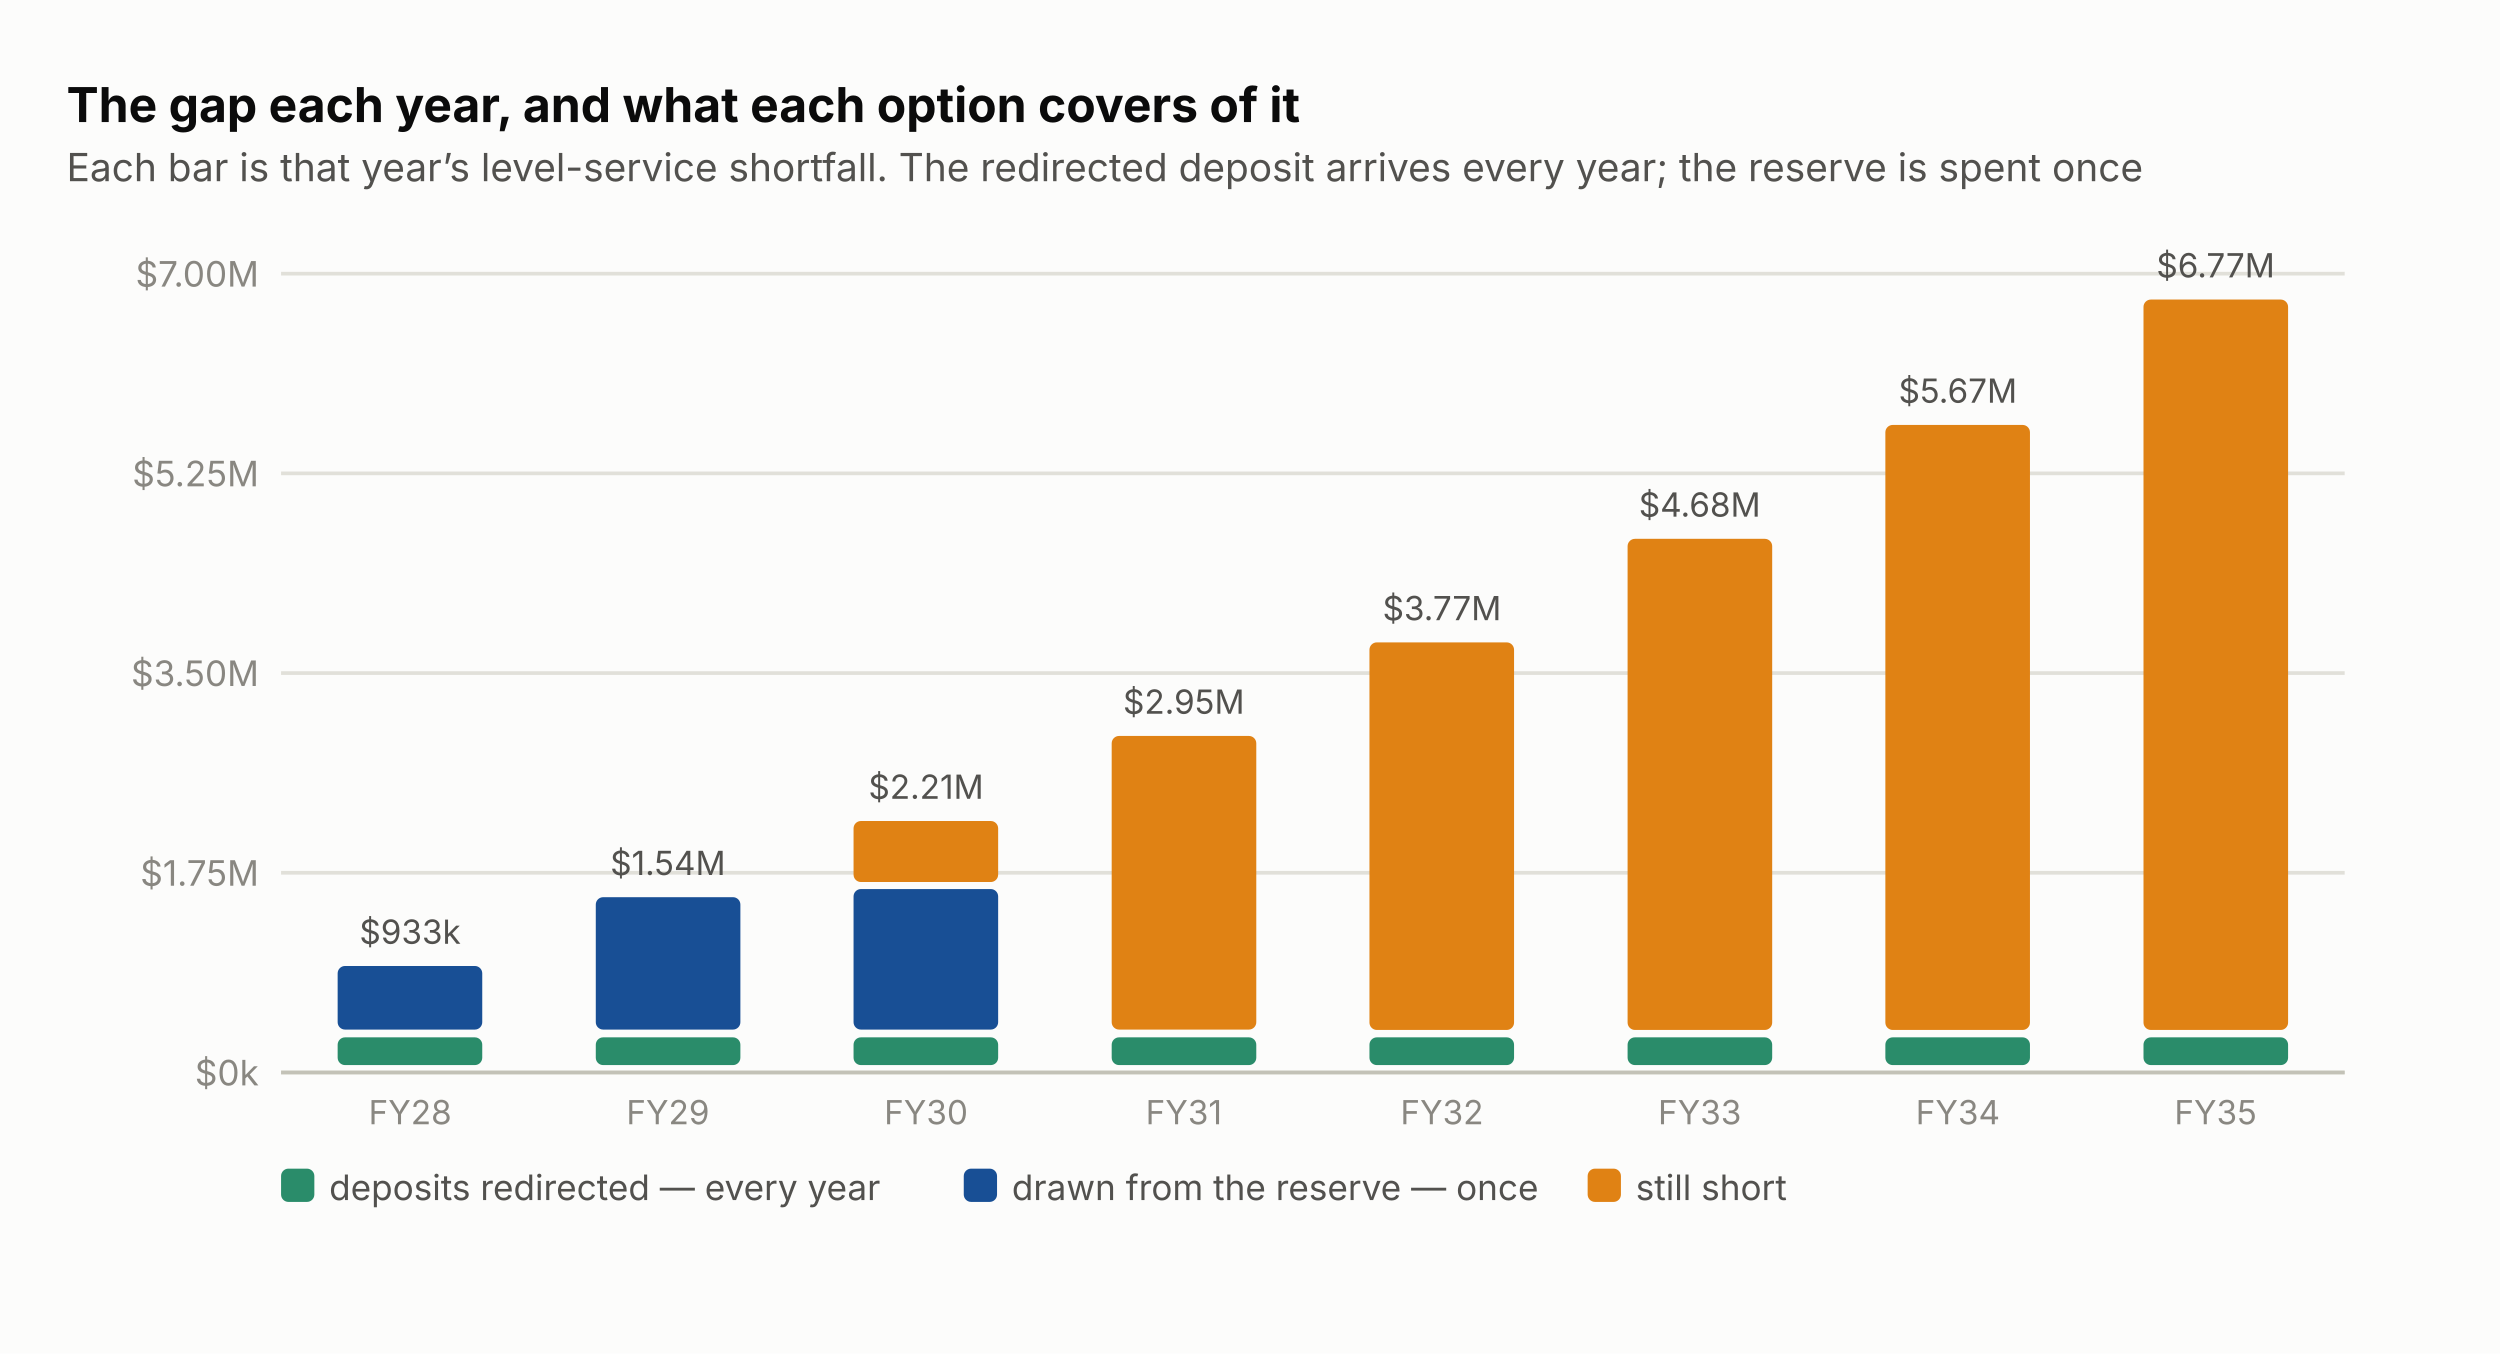
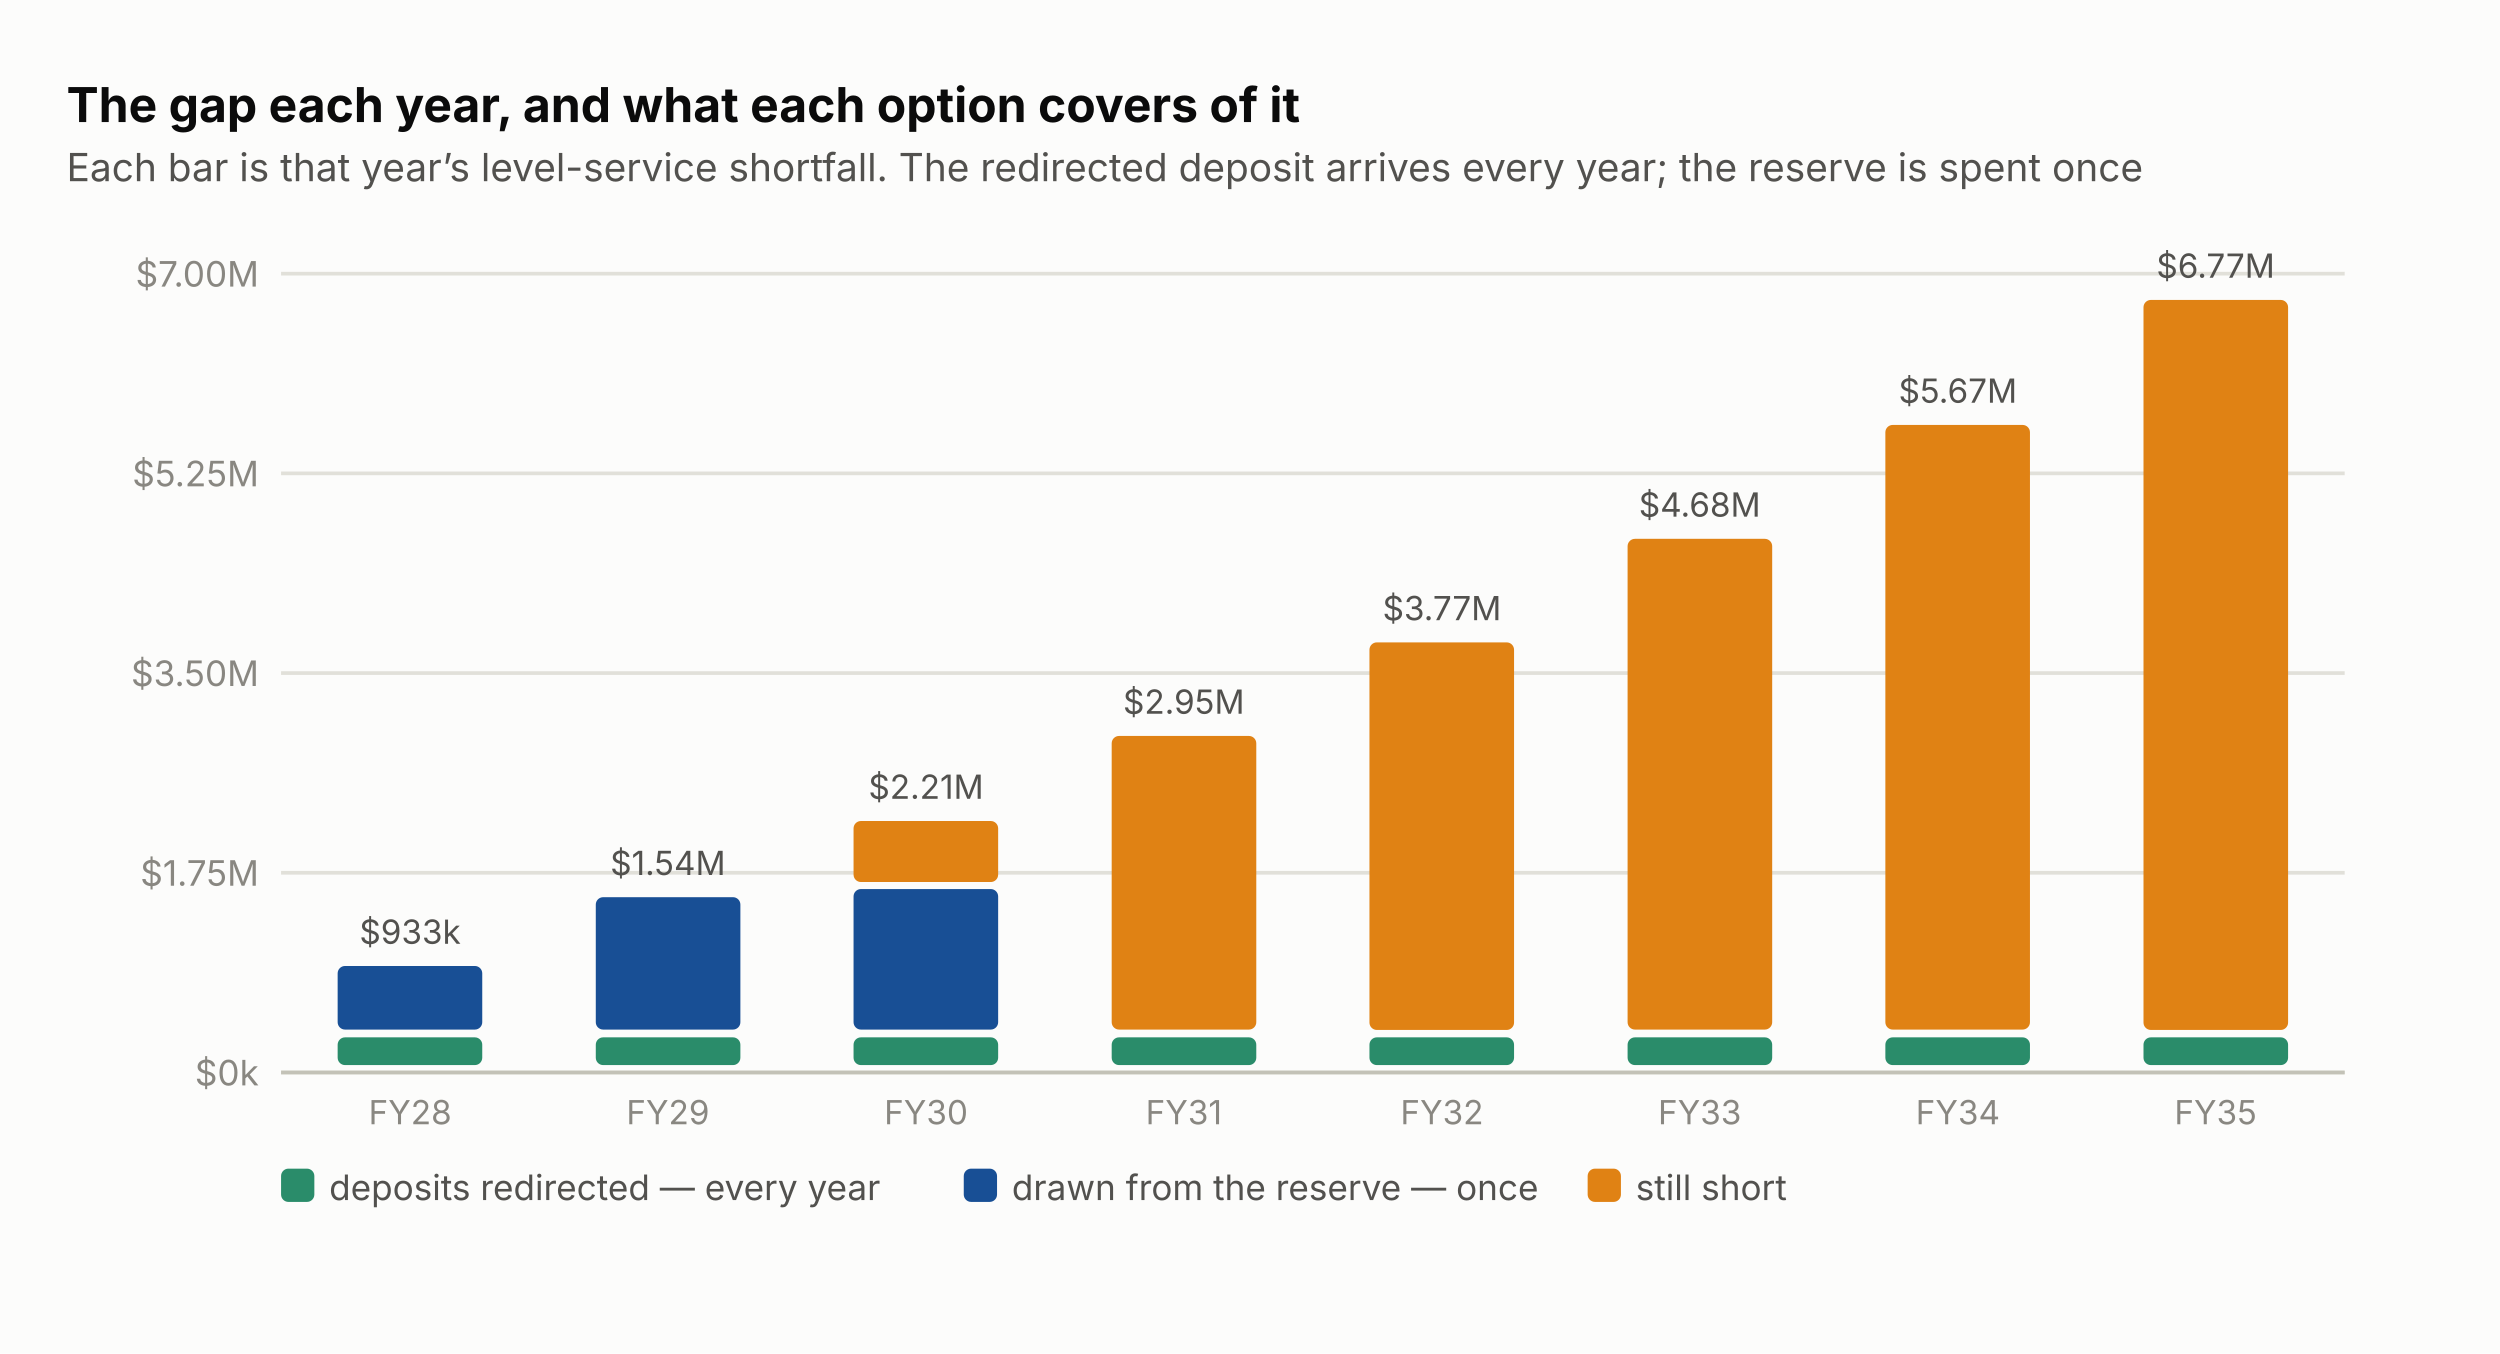
<svg xmlns="http://www.w3.org/2000/svg" viewBox="0 0 676 366" width="676" height="366" role="img" aria-label="The gap each year, and what each option covers of it. Each bar is that year’s level-service shortfall. The redirected deposit arrives every year; the reserve is spent once" font-family="system-ui, -apple-system, &quot;Segoe UI&quot;, sans-serif">
  <rect width="676" height="366" fill="#fcfcfb" />
  <g transform="translate(18,18)">
    <text x="0" y="15" font-size="13" font-weight="700" fill="#0b0b0b">The gap each year, and what each option covers of it</text>
    <text x="0" y="31" font-size="10.5" fill="#52514e">Each bar is that year’s level-service shortfall. The redirected deposit arrives every year; the reserve is spent once</text>
    <line x1="58" y1="272.0" x2="616" y2="272.0" stroke="#e1e0d9" stroke-width="1" />
    <text x="52" y="275.5" font-size="9.5" text-anchor="end" fill="#898781">$0k</text>
    <line x1="58" y1="218.0" x2="616" y2="218.0" stroke="#e1e0d9" stroke-width="1" />
    <text x="52" y="221.5" font-size="9.5" text-anchor="end" fill="#898781">$1.75M</text>
    <line x1="58" y1="164.0" x2="616" y2="164.0" stroke="#e1e0d9" stroke-width="1" />
    <text x="52" y="167.5" font-size="9.5" text-anchor="end" fill="#898781">$3.50M</text>
    <line x1="58" y1="110.0" x2="616" y2="110.0" stroke="#e1e0d9" stroke-width="1" />
    <text x="52" y="113.5" font-size="9.5" text-anchor="end" fill="#898781">$5.25M</text>
    <line x1="58" y1="56.0" x2="616" y2="56.0" stroke="#e1e0d9" stroke-width="1" />
    <text x="52" y="59.5" font-size="9.5" text-anchor="end" fill="#898781">$7.00M</text>
    <line x1="58" y1="272" x2="616" y2="272" stroke="#c3c2b7" stroke-width="1" />
    <rect x="73.3" y="262.5" width="39.1" height="7.5" rx="2" fill="#2a8c6a" />
    <rect x="73.3" y="243.2" width="39.1" height="17.2" rx="2" fill="#184f95" />
    <text x="92.9" y="237.2" font-size="9" text-anchor="middle" fill="#52514e">$933k</text>
    <text x="92.9" y="286" font-size="9" text-anchor="middle" fill="#898781">FY28</text>
    <rect x="143.1" y="262.5" width="39.1" height="7.5" rx="2" fill="#2a8c6a" />
    <rect x="143.1" y="224.6" width="39.1" height="35.8" rx="2" fill="#184f95" />
    <text x="162.6" y="218.6" font-size="9" text-anchor="middle" fill="#52514e">$1.54M</text>
    <text x="162.6" y="286" font-size="9" text-anchor="middle" fill="#898781">FY29</text>
    <rect x="212.8" y="262.5" width="39.1" height="7.5" rx="2" fill="#2a8c6a" />
    <rect x="212.8" y="222.4" width="39.1" height="38.0" rx="2" fill="#184f95" />
    <rect x="212.8" y="204.0" width="39.1" height="16.5" rx="2" fill="#e08214" />
    <text x="232.4" y="198.0" font-size="9" text-anchor="middle" fill="#52514e">$2.21M</text>
    <text x="232.4" y="286" font-size="9" text-anchor="middle" fill="#898781">FY30</text>
    <rect x="282.6" y="262.5" width="39.1" height="7.5" rx="2" fill="#2a8c6a" />
    <rect x="282.6" y="181.0" width="39.1" height="79.4" rx="2" fill="#e08214" />
    <text x="302.1" y="175.0" font-size="9" text-anchor="middle" fill="#52514e">$2.95M</text>
    <text x="302.1" y="286" font-size="9" text-anchor="middle" fill="#898781">FY31</text>
    <rect x="352.3" y="262.5" width="39.1" height="7.5" rx="2" fill="#2a8c6a" />
    <rect x="352.3" y="155.7" width="39.1" height="104.8" rx="2" fill="#e08214" />
    <text x="371.9" y="149.7" font-size="9" text-anchor="middle" fill="#52514e">$3.77M</text>
    <text x="371.9" y="286" font-size="9" text-anchor="middle" fill="#898781">FY32</text>
    <rect x="422.1" y="262.5" width="39.1" height="7.5" rx="2" fill="#2a8c6a" />
-     <rect x="422.1" y="127.7" width="39.1" height="132.8" rx="2" fill="#e08214" />
+     <rect x="422.1" y="127.7" width="39.1" height="132.7" rx="2" fill="#e08214" />
    <text x="441.6" y="121.7" font-size="9" text-anchor="middle" fill="#52514e">$4.68M</text>
    <text x="441.6" y="286" font-size="9" text-anchor="middle" fill="#898781">FY33</text>
    <rect x="491.8" y="262.5" width="39.1" height="7.5" rx="2" fill="#2a8c6a" />
-     <rect x="491.8" y="96.9" width="39.1" height="163.6" rx="2" fill="#e08214" />
+     <rect x="491.8" y="96.9" width="39.1" height="163.5" rx="2" fill="#e08214" />
    <text x="511.4" y="90.9" font-size="9" text-anchor="middle" fill="#52514e">$5.67M</text>
    <text x="511.4" y="286" font-size="9" text-anchor="middle" fill="#898781">FY34</text>
    <rect x="561.6" y="262.5" width="39.1" height="7.5" rx="2" fill="#2a8c6a" />
-     <rect x="561.6" y="63.0" width="39.1" height="197.5" rx="2" fill="#e08214" />
-     <text x="581.1" y="57.0" font-size="9" text-anchor="middle" fill="#52514e">$6.77M</text>
+     <rect x="561.6" y="63.1" width="39.1" height="197.4" rx="2" fill="#e08214" />
+     <text x="581.1" y="57.1" font-size="9" text-anchor="middle" fill="#52514e">$6.77M</text>
    <text x="581.1" y="286" font-size="9" text-anchor="middle" fill="#898781">FY35</text>
    <rect x="58" y="298" width="9" height="9" rx="2" fill="#2a8c6a" />
    <text x="71" y="306.5" font-size="9.5" fill="#52514e">deposits redirected — every year</text>
    <rect x="242.6" y="298" width="9" height="9" rx="2" fill="#184f95" />
    <text x="255.6" y="306.5" font-size="9.5" fill="#52514e">drawn from the reserve — once</text>
    <rect x="411.3" y="298" width="9" height="9" rx="2" fill="#e08214" />
    <text x="424.3" y="306.5" font-size="9.5" fill="#52514e">still short</text>
  </g>
</svg>
